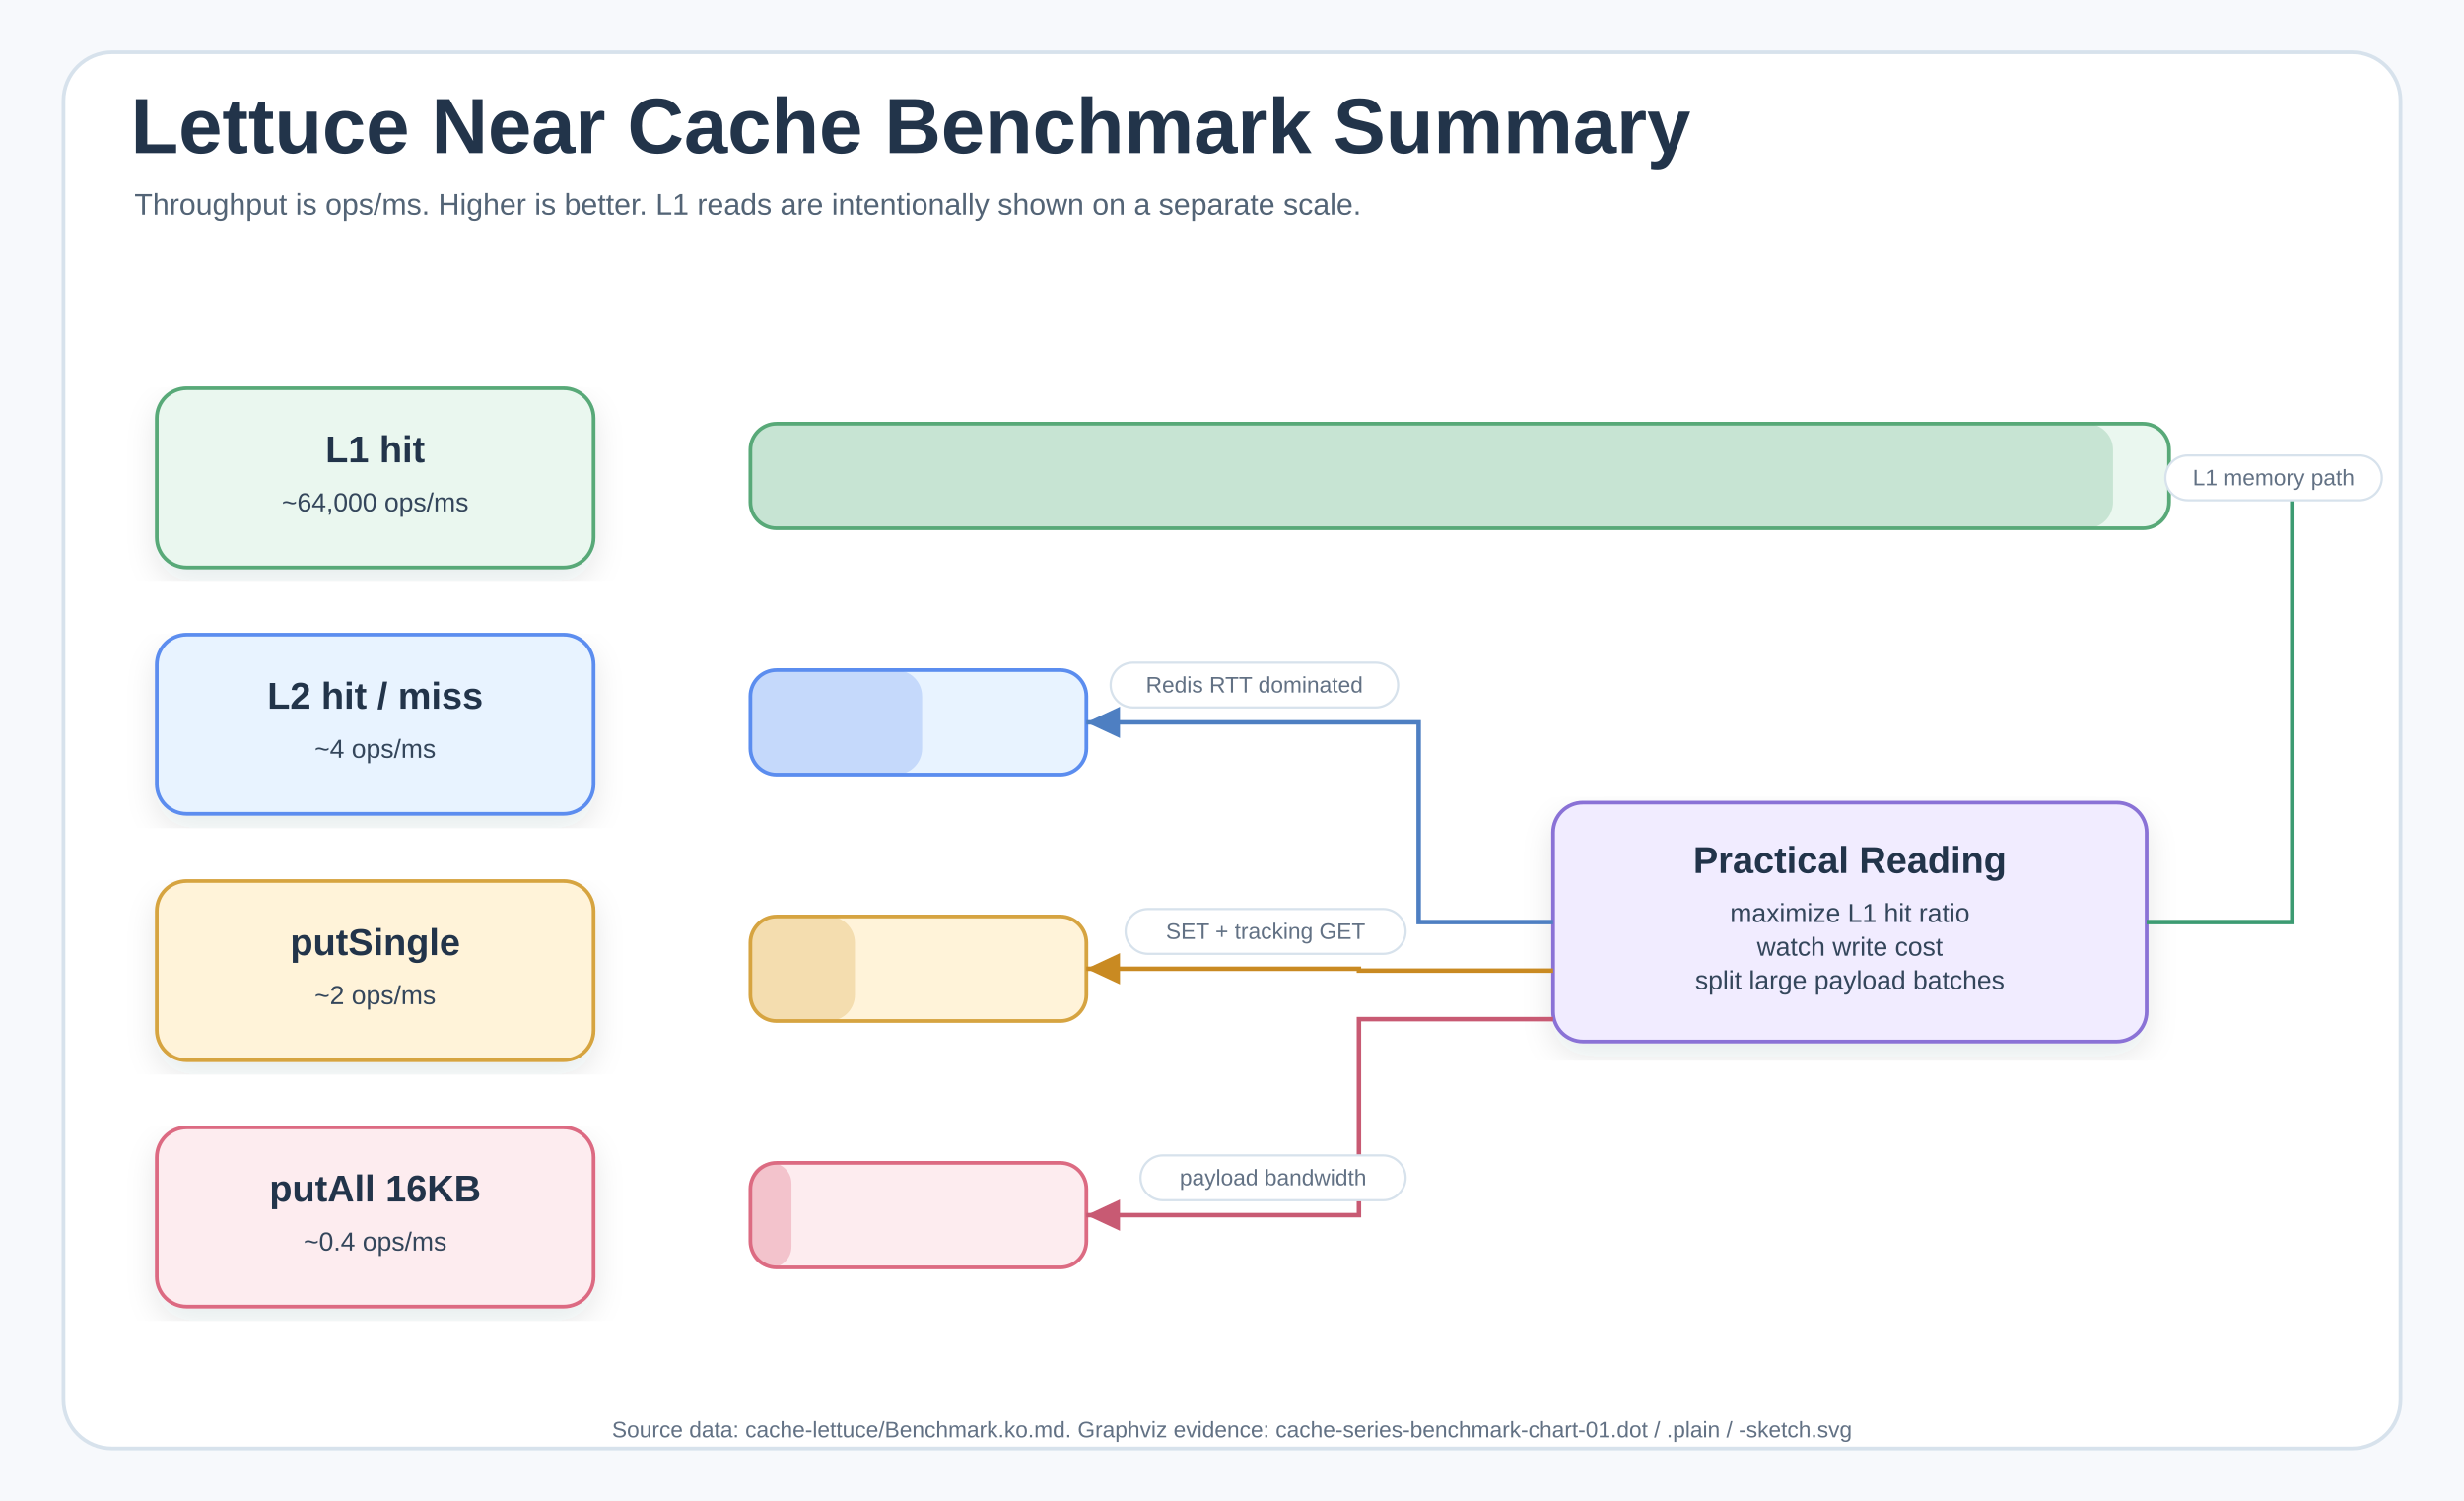
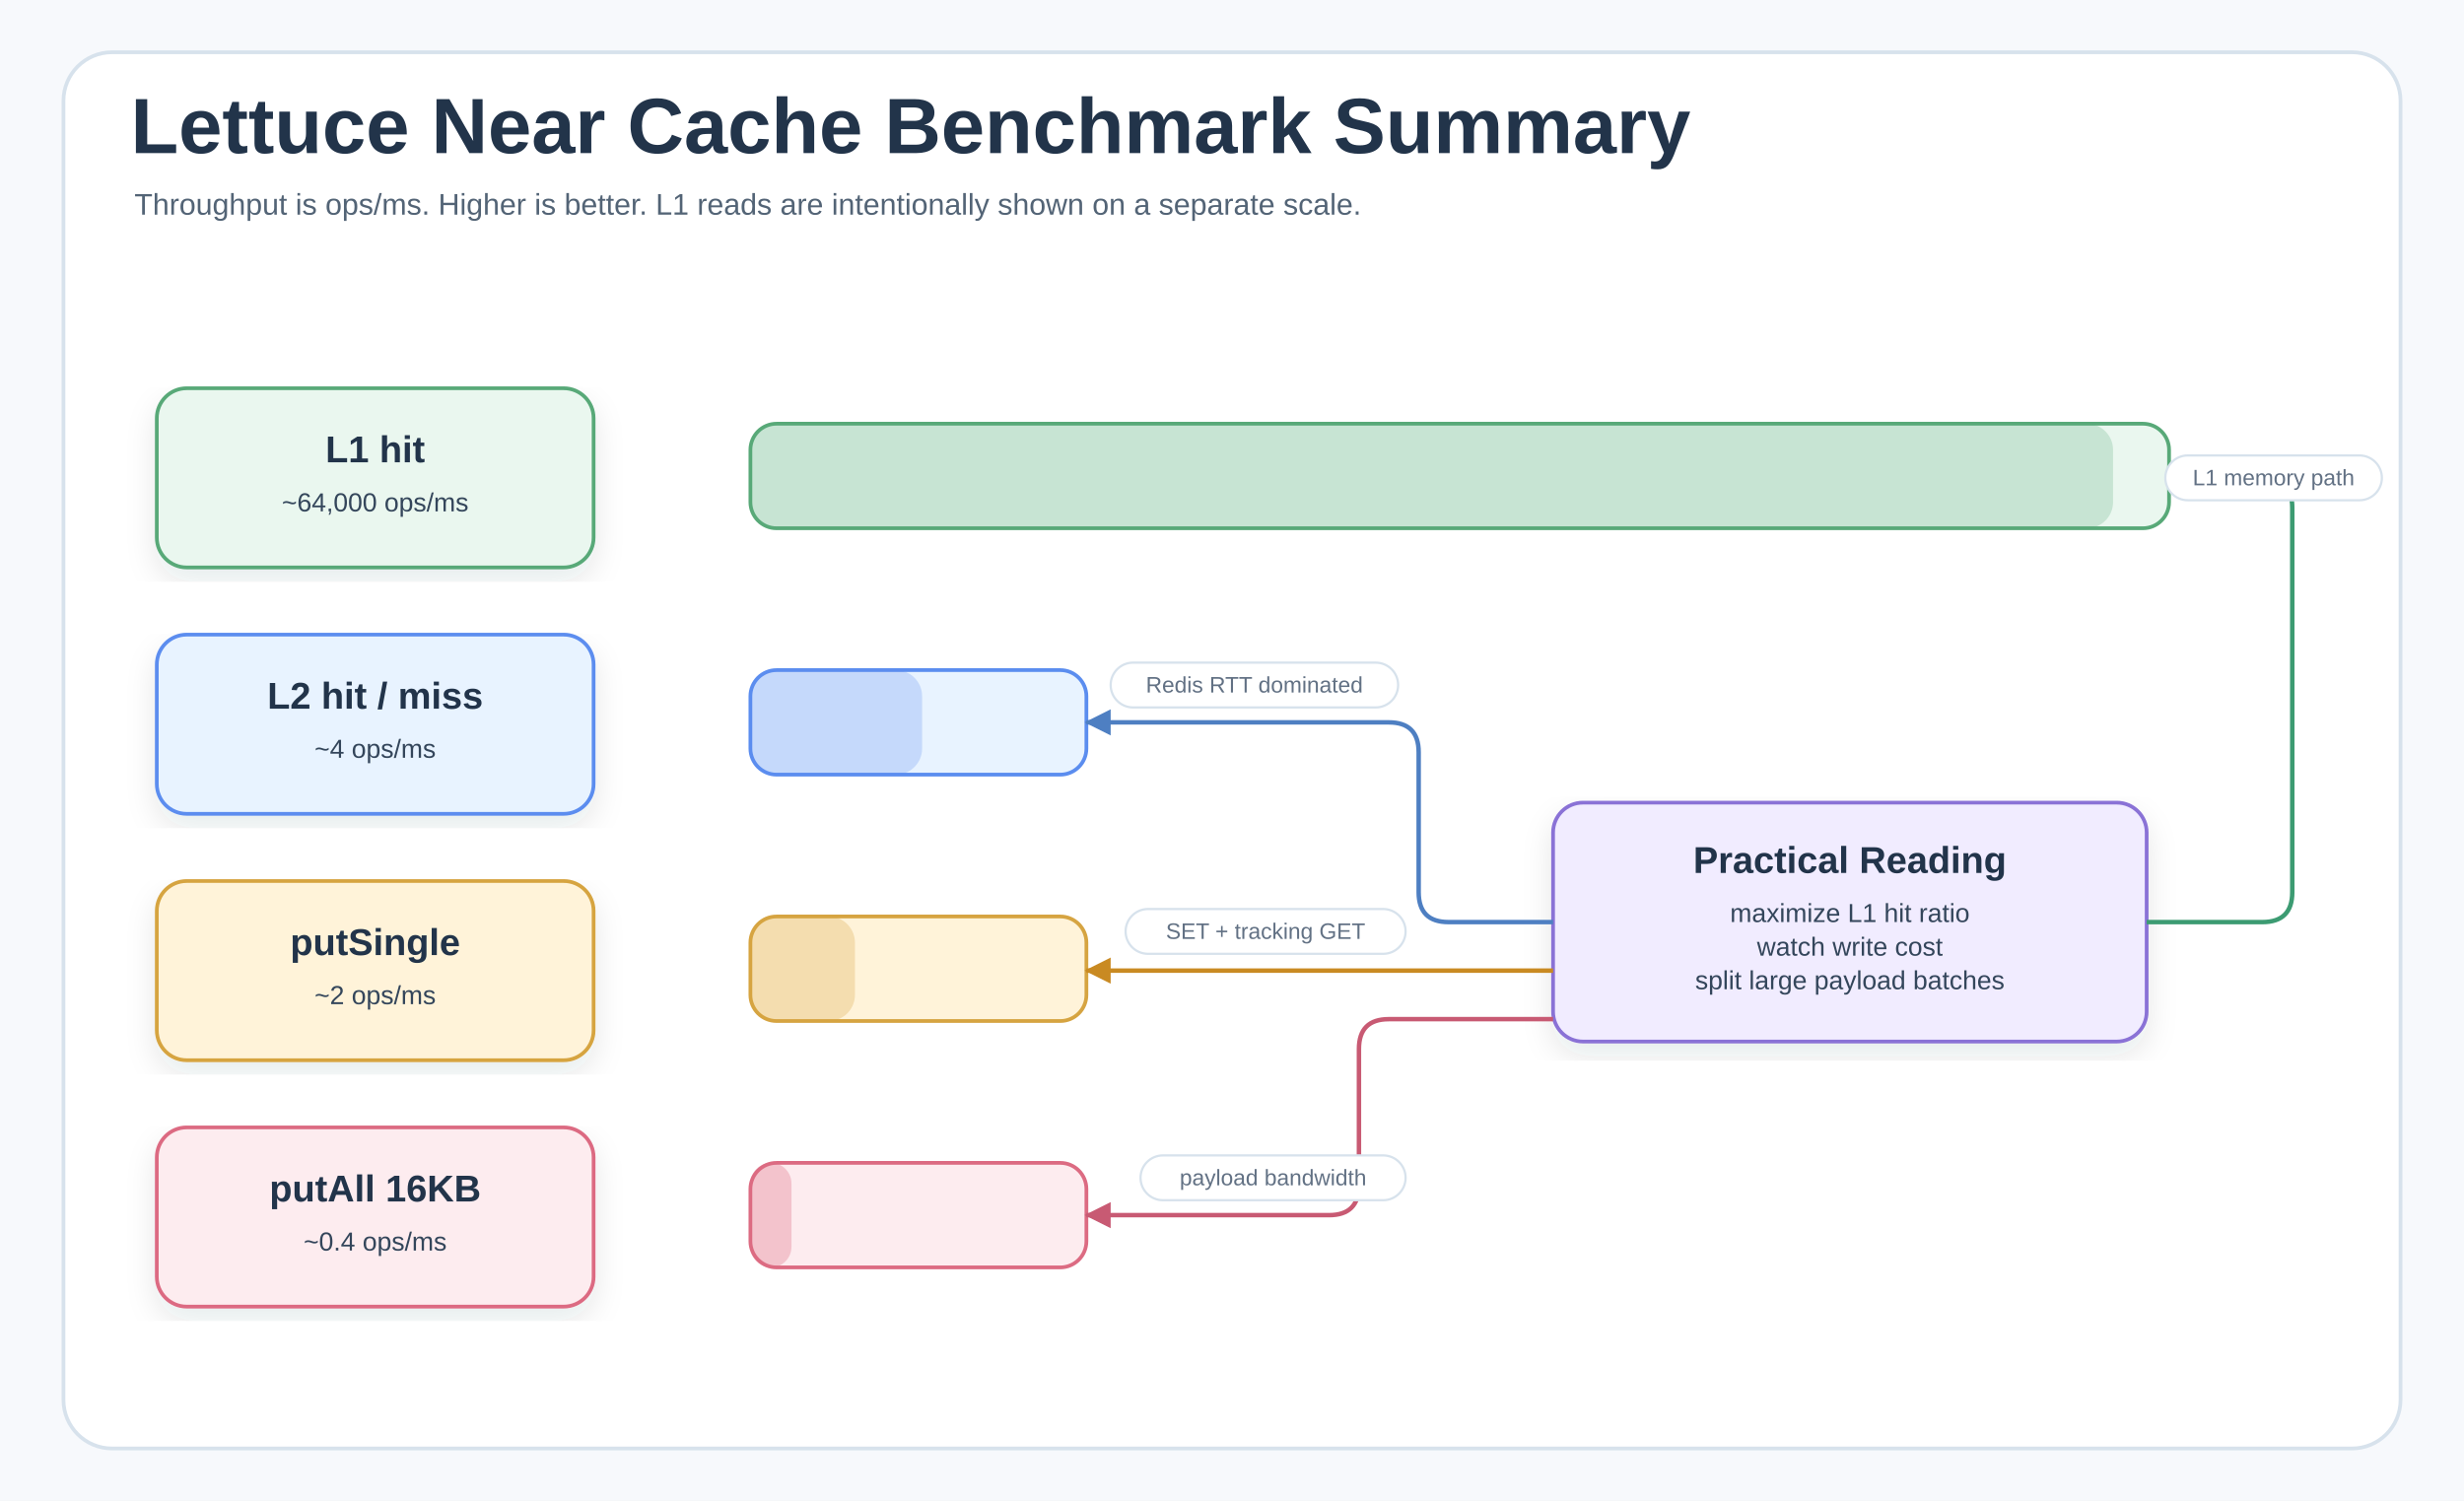
<svg xmlns="http://www.w3.org/2000/svg" width="1320" height="804" viewBox="0 0 1320 804" role="img" aria-labelledby="title desc">
  <defs>
    <filter id="shadow" x="-8%" y="-8%" width="116%" height="116%">
      <feDropShadow dx="0" dy="7" stdDeviation="8" flood-color="#203040" flood-opacity="0.10" />
    </filter>
-     <marker id="arrowBlue" markerWidth="10" markerHeight="9" refX="8.5" refY="4.5" orient="auto" markerUnits="strokeWidth">
-       <path d="M1,1 L8.5,4.5 L1,8 Z" fill="#4E7FC2" />
+     <marker id="arrowBlue" markerWidth="14" markerHeight="14" refX="13" refY="7" orient="auto" markerUnits="userSpaceOnUse">
+       <path d="M0,0 L14,7 L0,14 Z" fill="#4E7FC2" />
    </marker>
-     <marker id="arrowGreen" markerWidth="10" markerHeight="9" refX="8.5" refY="4.5" orient="auto" markerUnits="strokeWidth">
-       <path d="M1,1 L8.5,4.5 L1,8 Z" fill="#3C9B72" />
+     <marker id="arrowGreen" markerWidth="14" markerHeight="14" refX="13" refY="7" orient="auto" markerUnits="userSpaceOnUse">
+       <path d="M0,0 L14,7 L0,14 Z" fill="#3C9B72" />
    </marker>
-     <marker id="arrowAmber" markerWidth="10" markerHeight="9" refX="8.5" refY="4.5" orient="auto" markerUnits="strokeWidth">
-       <path d="M1,1 L8.5,4.5 L1,8 Z" fill="#C98A22" />
+     <marker id="arrowAmber" markerWidth="14" markerHeight="14" refX="13" refY="7" orient="auto" markerUnits="userSpaceOnUse">
+       <path d="M0,0 L14,7 L0,14 Z" fill="#C98A22" />
    </marker>
-     <marker id="arrowRose" markerWidth="10" markerHeight="9" refX="8.5" refY="4.5" orient="auto" markerUnits="strokeWidth">
-       <path d="M1,1 L8.5,4.5 L1,8 Z" fill="#C85A73" />
+     <marker id="arrowRose" markerWidth="14" markerHeight="14" refX="13" refY="7" orient="auto" markerUnits="userSpaceOnUse">
+       <path d="M0,0 L14,7 L0,14 Z" fill="#C85A73" />
    </marker>
    <style>
    .canvas{fill:#F7F9FC}.frame{fill:#FFFFFF;stroke:#D7E2EC;stroke-width:2}
    .title{font-family:"Architects Daughter","Comic Sans MS","Comic Sans",Arial,sans-serif;font-size:42px;fill:#22344A;font-weight:700}
    .subtitle{font-family:"Comic Mono","Comic Sans MS","Comic Sans",Arial,sans-serif;font-size:16px;fill:#536476;font-weight:400}
    .label{font-family:"Architects Daughter","Comic Sans MS","Comic Sans",Arial,sans-serif;font-size:24px;fill:#22344A;font-weight:700}
    .smallLabel{font-family:"Architects Daughter","Comic Sans MS","Comic Sans",Arial,sans-serif;font-size:20px;fill:#22344A;font-weight:700}
    .body{font-family:"Comic Mono","Comic Sans MS","Comic Sans",Arial,sans-serif;font-size:14px;fill:#34465B;font-weight:400}
    .small{font-family:"Comic Mono","Comic Sans MS","Comic Sans",Arial,sans-serif;font-size:12px;fill:#627184;font-weight:400}
    .num{font-family:"Comic Mono","Comic Sans MS","Comic Sans",Arial,sans-serif;font-size:16px;fill:#22344A;font-weight:700}
    .card{filter:url(#shadow);stroke-width:2}.soft{stroke-width:1.6}
    .lineBlue{fill:none;stroke:#4E7FC2;stroke-width:2.4;marker-end:url(#arrowBlue)}
    .lineGreen{fill:none;stroke:#3C9B72;stroke-width:2.4;marker-end:url(#arrowGreen)}
    .lineAmber{fill:none;stroke:#C98A22;stroke-width:2.4;marker-end:url(#arrowAmber)}
    .lineRose{fill:none;stroke:#C85A73;stroke-width:2.4;marker-end:url(#arrowRose)}
    .dashBlue{fill:none;stroke:#4E7FC2;stroke-width:2.2;stroke-dasharray:8 7;marker-end:url(#arrowBlue)}
    .dashGreen{fill:none;stroke:#3C9B72;stroke-width:2.2;stroke-dasharray:8 7;marker-end:url(#arrowGreen)}
    .pill{fill:#FFFFFF;stroke:#D7E2EC;stroke-width:1.2}
  </style>
  </defs>
  <rect class="canvas" width="1320" height="804" />
  <rect class="frame" x="34" y="28" width="1252" height="748" rx="26" />
  <text class="title" x="70" y="82">Lettuce Near Cache Benchmark Summary</text>
  <text class="subtitle" x="72" y="115">Throughput is ops/ms. Higher is better. L1 reads are intentionally shown on a separate scale.</text>
  <g transform="translate(0 44)">
    <g>
      <rect class="card" x="84" y="164" width="234" height="96" rx="16" fill="#EAF7EF" stroke="#58A978" />
      <text class="smallLabel" x="201" y="198" text-anchor="middle" dominant-baseline="middle">L1 hit</text>
      <text class="body" x="201" y="226" text-anchor="middle" dominant-baseline="middle">~64,000 ops/ms</text>
    </g>
    <g>
      <rect class="card" x="84" y="296" width="234" height="96" rx="16" fill="#E8F3FF" stroke="#5B8DEF" />
      <text class="smallLabel" x="201" y="330" text-anchor="middle" dominant-baseline="middle">L2 hit / miss</text>
      <text class="body" x="201" y="358" text-anchor="middle" dominant-baseline="middle">~4 ops/ms</text>
    </g>
    <g>
      <rect class="card" x="84" y="428" width="234" height="96" rx="16" fill="#FFF3D9" stroke="#D6A441" />
      <text class="smallLabel" x="201" y="462" text-anchor="middle" dominant-baseline="middle">putSingle</text>
      <text class="body" x="201" y="490" text-anchor="middle" dominant-baseline="middle">~2 ops/ms</text>
    </g>
    <g>
      <rect class="card" x="84" y="560" width="234" height="96" rx="16" fill="#FDECEF" stroke="#DC6B82" />
      <text class="smallLabel" x="201" y="594" text-anchor="middle" dominant-baseline="middle">putAll 16KB</text>
      <text class="body" x="201" y="622" text-anchor="middle" dominant-baseline="middle">~0.4 ops/ms</text>
    </g>
    <g>
      <rect x="402" y="183" width="760" height="56" rx="14" fill="#EAF7EF" stroke="#58A978" stroke-width="2" />
      <rect x="402" y="183" width="730" height="56" rx="14" fill="#58A978" opacity="0.24" />
    </g>
    <g>
      <rect x="402" y="315" width="180" height="56" rx="14" fill="#E8F3FF" stroke="#5B8DEF" stroke-width="2" />
      <rect x="402" y="315" width="92" height="56" rx="14" fill="#5B8DEF" opacity="0.25" />
    </g>
    <g>
      <rect x="402" y="447" width="180" height="56" rx="14" fill="#FFF3D9" stroke="#D6A441" stroke-width="2" />
      <rect x="402" y="447" width="56" height="56" rx="14" fill="#D6A441" opacity="0.28" />
    </g>
    <g>
      <rect x="402" y="579" width="180" height="56" rx="14" fill="#FDECEF" stroke="#DC6B82" stroke-width="2" />
      <rect x="402" y="579" width="22" height="56" rx="11" fill="#DC6B82" opacity="0.32" />
    </g>
    <g>
      <rect class="card" x="832" y="386" width="318" height="128" rx="16" fill="#F1ECFF" stroke="#8A72D6" />
      <text class="smallLabel" x="991" y="418" text-anchor="middle" dominant-baseline="middle">Practical Reading</text>
      <text class="body" x="991" y="446" text-anchor="middle" dominant-baseline="middle">maximize L1 hit ratio</text>
      <text class="body" x="991" y="464" text-anchor="middle" dominant-baseline="middle">watch write cost</text>
      <text class="body" x="991" y="482" text-anchor="middle" dominant-baseline="middle">split large payload batches</text>
    </g>
-     <path class="lineGreen" d="M1150 450 H1228 V212 H1162" />
+     <path class="connector lineGreen" d="M1150 450 H1212 Q1228 450 1228 434 V228 Q1228 212 1212 212 H1162" />
    <rect class="pill" x="1160" y="200" width="116" height="24" rx="12" />
    <text class="small" x="1218" y="216" text-anchor="middle">L1 memory path</text>
-     <path class="lineBlue" d="M832 450 H760 V343 H582" />
+     <path class="connector lineBlue" d="M832 450 H776 Q760 450 760 434 V359 Q760 343 744 343 H582" />
    <rect class="pill" x="595" y="311" width="154" height="24" rx="12" />
    <text class="small" x="672" y="327" text-anchor="middle">Redis RTT dominated</text>
-     <path class="lineAmber" d="M832 476 H728 V475 H582" />
+     <path class="connector lineAmber" d="M832 476 H582" />
    <rect class="pill" x="603" y="443" width="150" height="24" rx="12" />
    <text class="small" x="678" y="459" text-anchor="middle">SET + tracking GET</text>
-     <path class="lineRose" d="M832 502 H728 V607 H582" />
+     <path class="connector lineRose" d="M832 502 H744 Q728 502 728 518 V591 Q728 607 712 607 H582" />
    <rect class="pill" x="611" y="575" width="142" height="24" rx="12" />
    <text class="small" x="682" y="591" text-anchor="middle">payload bandwidth</text>
  </g>
-   <text class="small" x="660" y="770" text-anchor="middle">Source data: cache-lettuce/Benchmark.ko.md. Graphviz evidence: cache-series-benchmark-chart-01.dot / .plain / -sketch.svg</text>
</svg>
